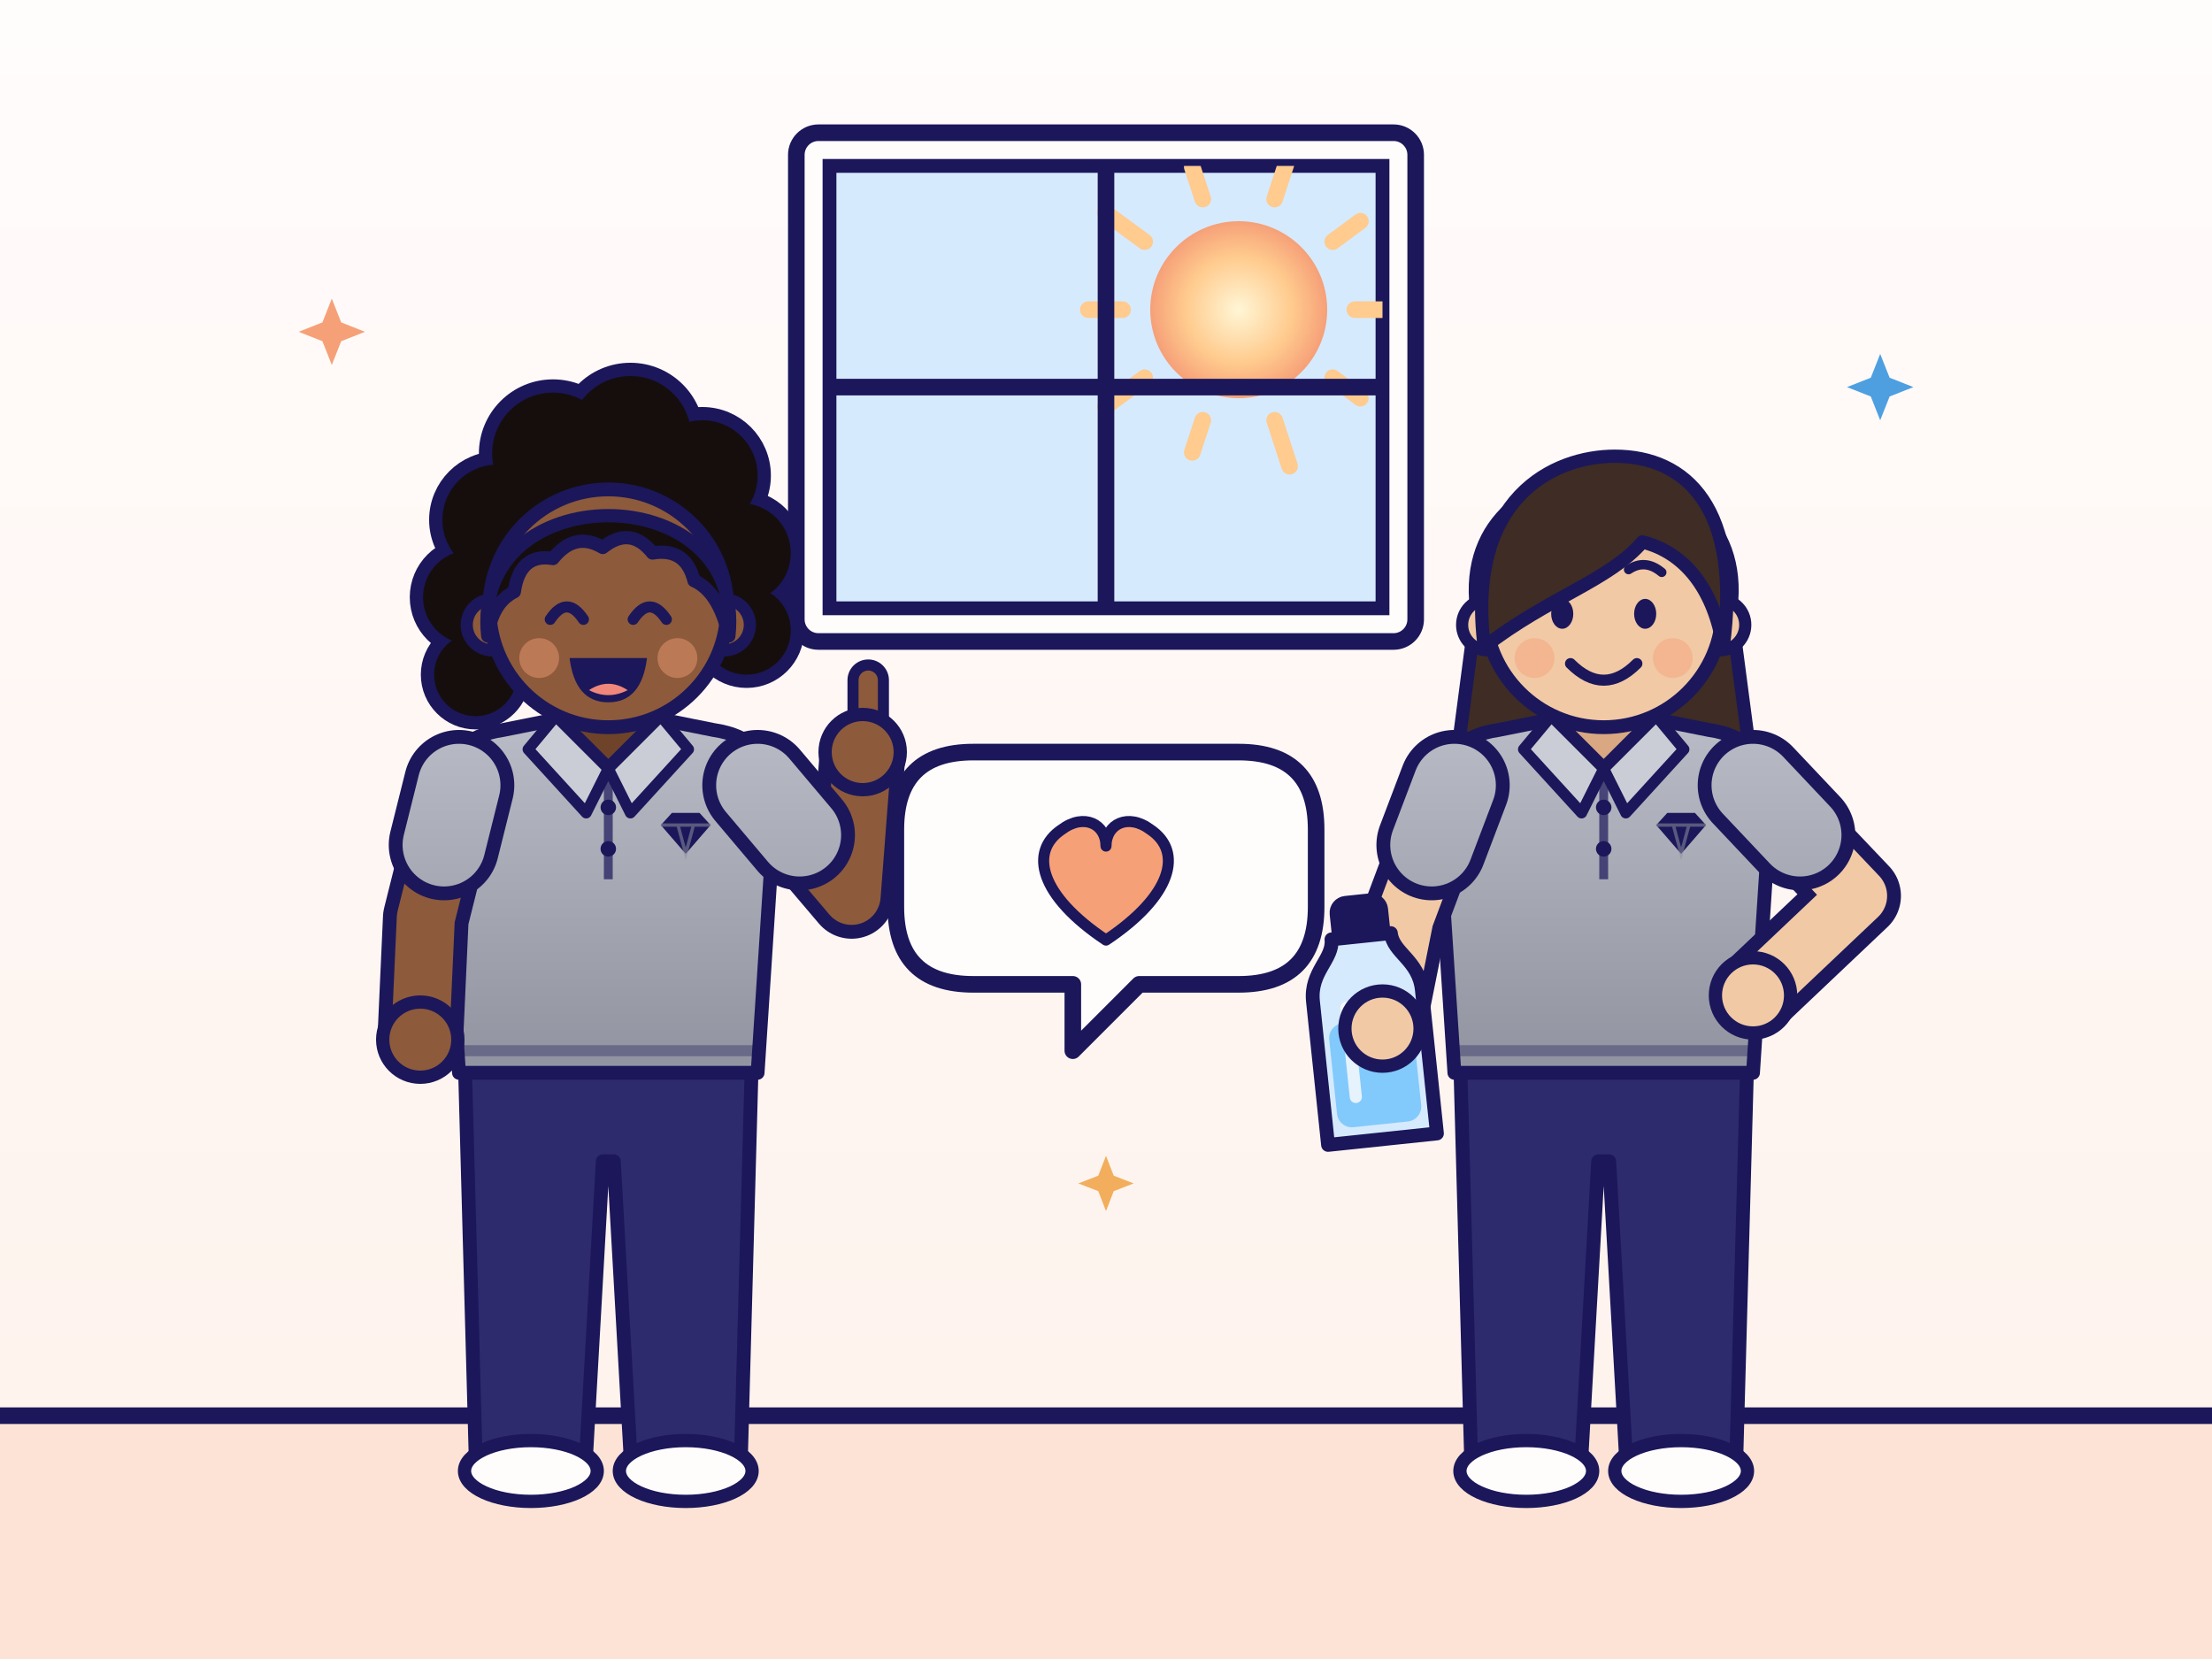
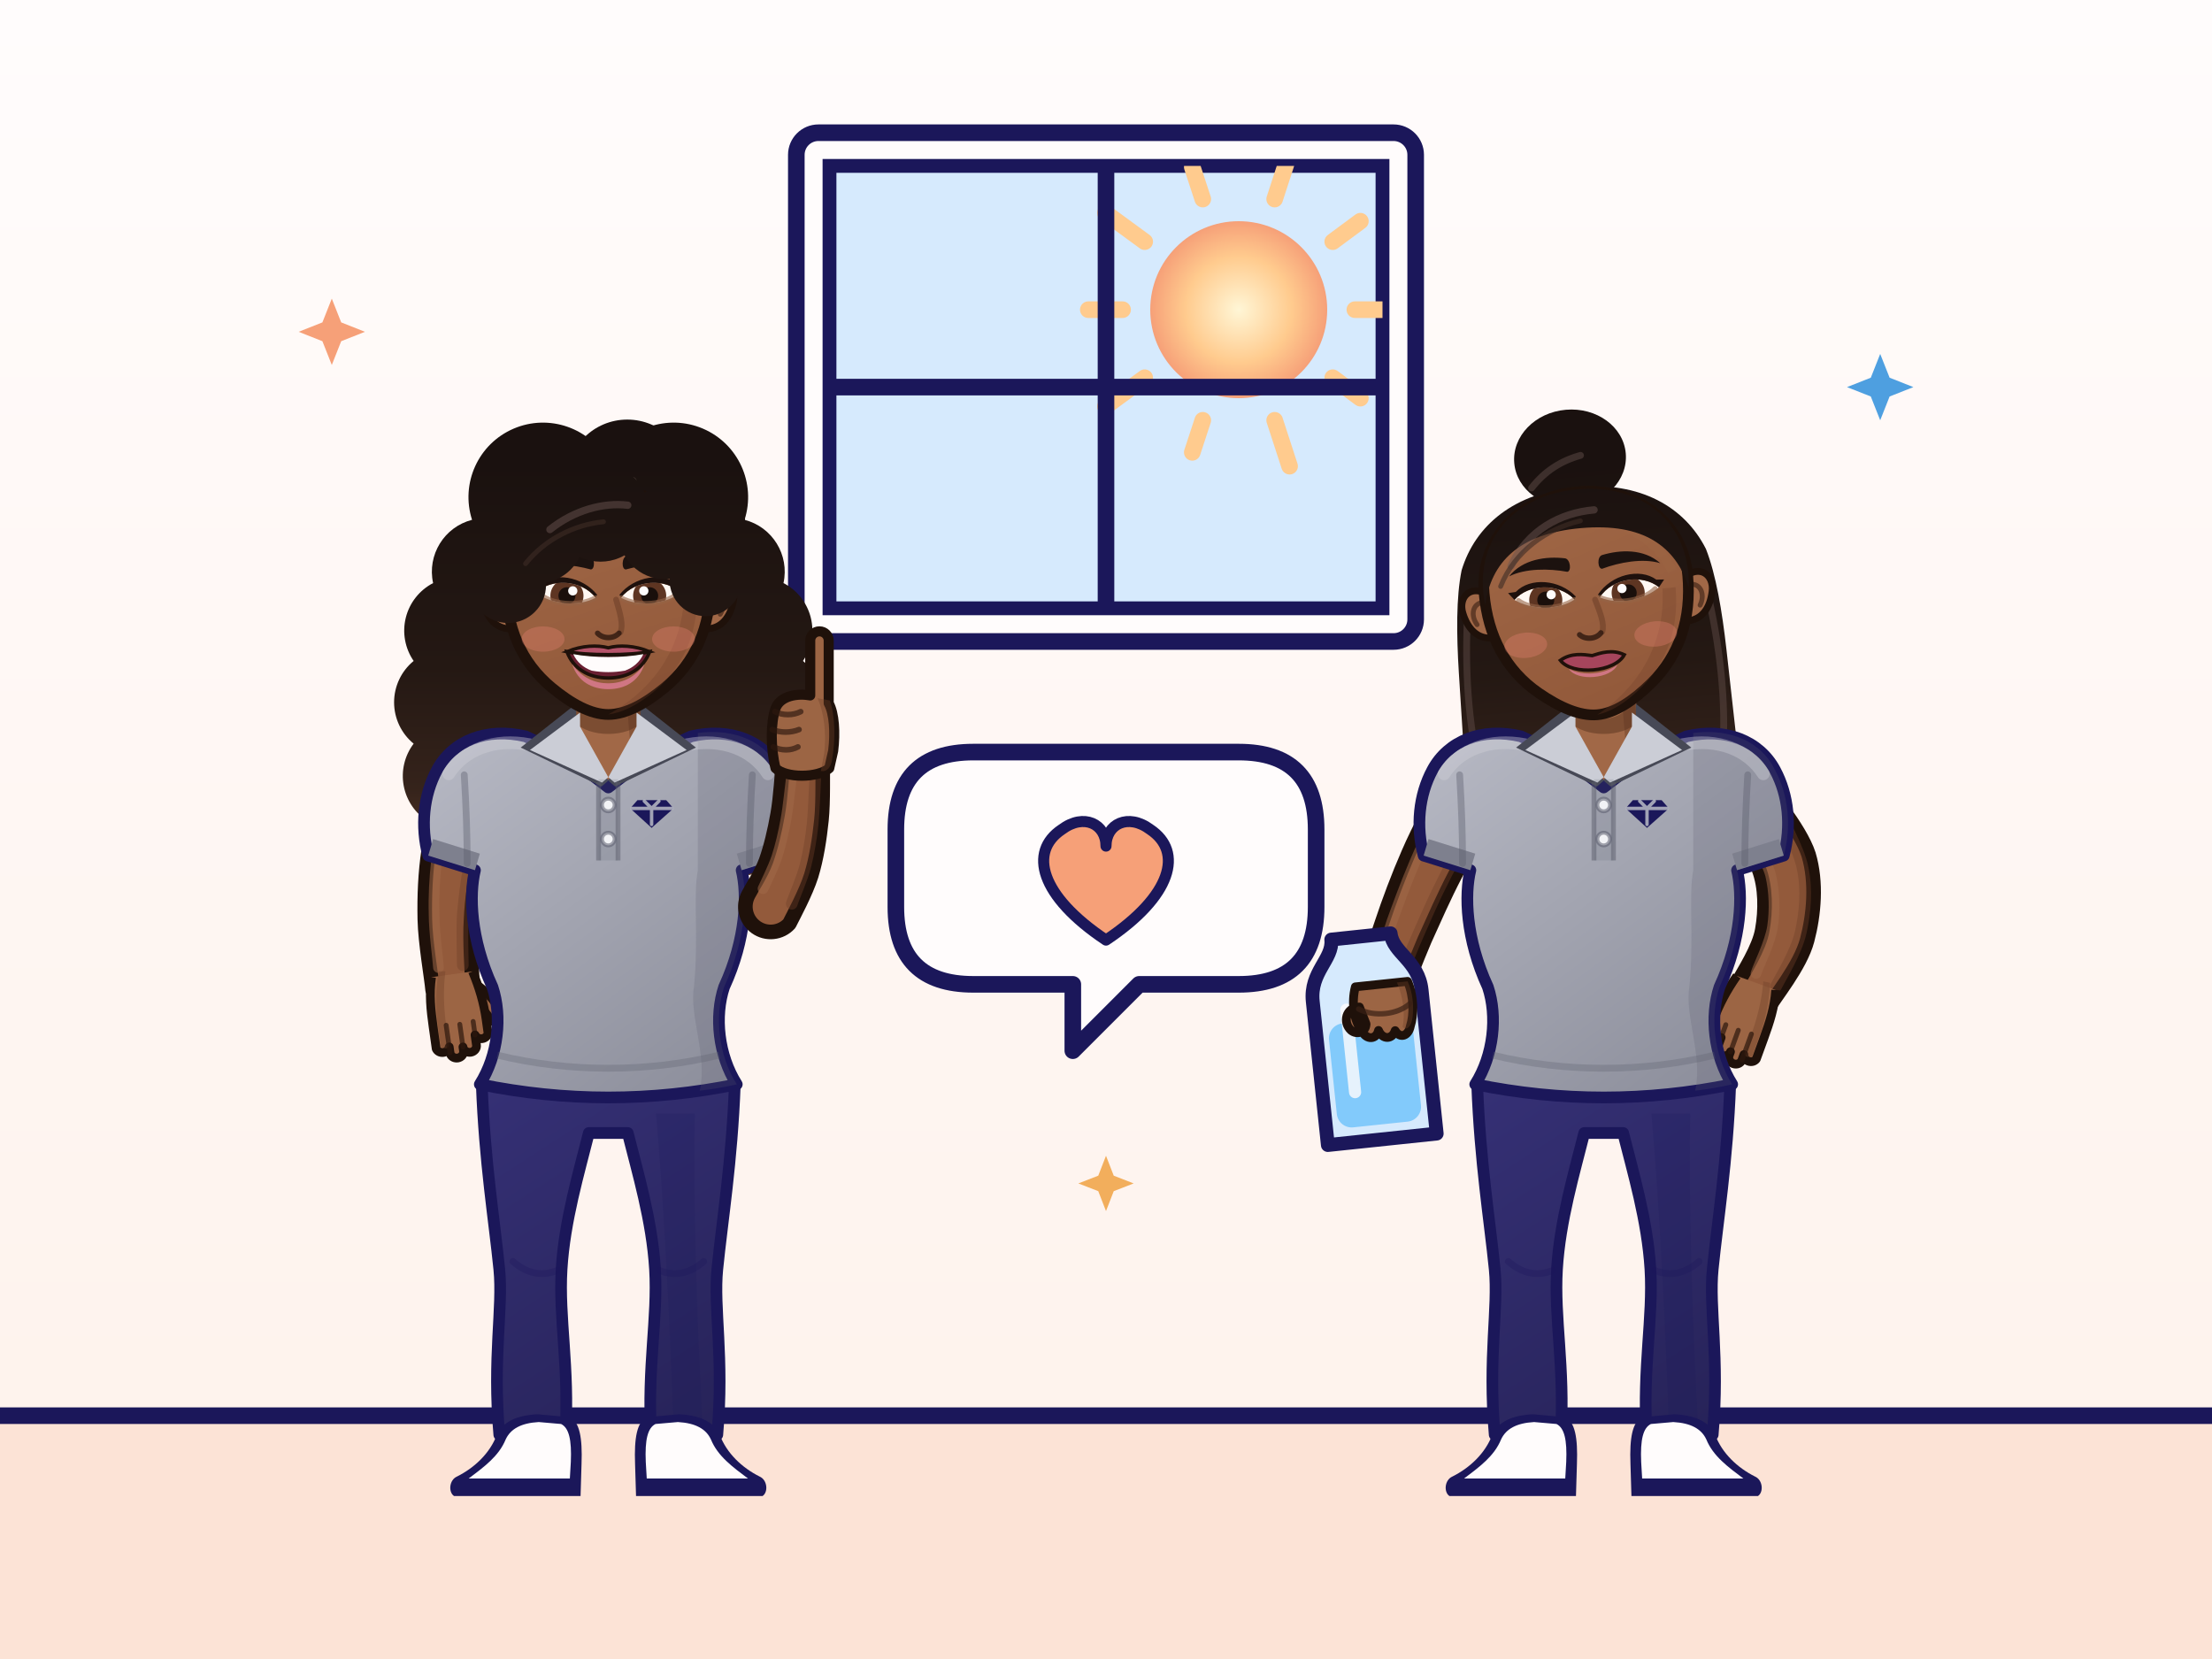
<svg xmlns="http://www.w3.org/2000/svg" width="400" height="300" viewBox="0 0 400 300">
  <defs>
    <linearGradient id="whN_l1" x1="0" y1="0" x2="0" y2="300" gradientUnits="userSpaceOnUse">
      <stop offset="0" stop-color="#FFFCFC" />
      <stop offset="1" stop-color="#FEF1EA" />
+     </linearGradient>
+     <linearGradient id="kq" gradientUnits="userSpaceOnUse" x1="-38" y1="-160" x2="20" y2="-82">
+       <stop offset="0" stop-color="#B9BBC6" />
+       <stop offset="1" stop-color="#8D8F9C" />
+     </linearGradient>
+     <linearGradient id="kr" gradientUnits="userSpaceOnUse" x1="-28" y1="-88" x2="24" y2="-8">
+       <stop offset="0" stop-color="#363177" />
+       <stop offset="1" stop-color="#262257" />
+     </linearGradient>
+     <linearGradient id="kj" x1="0" y1="0" x2=".3" y2="1">
+       <stop offset="0" stop-color="#A16847" />
+       <stop offset="1" stop-color="#935A3B" />
    </linearGradient>
    <clipPath id="whN_c2">
      <rect x="150" y="30" width="100" height="80" />
    </clipPath>
    <radialGradient id="whN_r3" cx="0.5" cy="0.5" r="0.5">
      <stop offset="0" stop-color="#FFF6D6" />
      <stop offset="0.6" stop-color="#FFCB8E" />
      <stop offset="1" stop-color="#F6A078" />
    </radialGradient>
-     <linearGradient id="whN_polo" x1="0" y1="-140" x2="0" y2="-70" gradientUnits="userSpaceOnUse">
-       <stop offset="0" stop-color="#B9BBC6" />
-       <stop offset="1" stop-color="#8D8F9C" />
-     </linearGradient>
+     <linearGradient id="kh" gradientUnits="userSpaceOnUse" x1="0" y1="-212" x2="0" y2="-128">
+       <stop offset="0" stop-color="#1A110F" />
+       <stop offset=".5" stop-color="#241813" />
+       <stop offset=".8" stop-color="#35231B" />
+       <stop offset="1" stop-color="#5A3A29" />
+     </linearGradient>
+     <clipPath id="ke">
+       <path d="M6.1 1C3.1-2.8-3.1-3-6.2 0C-3.1 2.3 2.5 3 6.1 1Z" />
+     </clipPath>
+     <g id="ky">
+       <path d="M6.1 1C3.1-2.8-3.1-3-6.2 0C-3.1 2.3 2.5 3 6.1 1Z" fill="#FFF8F3" />
+       <g clip-path="url(#ke)">
+         <circle cx=".2" cy=".6" r="3.4" fill="#5E3522" />
+         <circle cx=".2" cy=".6" r="1.75" fill="#1A0F0B" />
+       </g>
+       <circle cx="1.4" cy="-.4" r=".95" fill="#FFFCFC" />
+       <path d="M6.1 1C3.1-2.8-3.1-3-6.2 0L-7.4-1.5L-5.8-1.6C-2.6-4.4 3.4-3.4 6.4 .4Z" fill="#1E110D" />
+       <path d="M-5.4 .2C-3.1 2.3 2.5 3 6.1 1" fill="none" stroke="#946447" stroke-width="1" stroke-opacity=".6" stroke-linecap="round" />
+     </g>
+     <g id="w5">
+       <g stroke="#1F110A" stroke-width="1.8" stroke-linejoin="round">
+         <path d="M-4.1 -.5C-6.3 1.2-8.1 3.7-9 6.2C-9.7 8.1-7.7 9.2-6.8 7.7C-6.1 6.2-5.4 5.2-4.5 4.5Z" fill="#9C6544" />
+         <path d="M-4.5 -2.6C-5.4 .8-5.9 4.1-5.9 7.5L-5.9 10.4A1.4 1.3 0 0 0-3.2 10.4L-3.2 12.5A1.4 1.3 0 0 0-.4 12.5L-.4 13.3A1.4 1.3 0 0 0 2.4 13.3L2.4 12.1A1.4 1.3 0 0 0 5.1 12.1L5.1 7.5C5.1 4.1 5 .8 4 -2.6" fill="#9C6544" />
+         <path d="M2.4 -3.6C3.6 .2 4.1 4 4.1 7.5L4.1 11.8C3.4 12.6 2.4 12.4 2.4 11.6L2.4 7.5C2.4 4 2 .2 1 -3.4Z" fill="#6F4029" fill-opacity=".38" stroke="none" />
+         <path d="M-3.2 10.4V7.6M-.4 12.5V7.8M2.4 13.3V7.6" fill="none" stroke="#2D170E" stroke-width="1" stroke-opacity=".7" stroke-linecap="round" />
+       </g>
+     </g>
+     <g id="w4">
+       <g stroke="#1B175A" stroke-linejoin="round">
+         <path d="M-26 -84C-25.4 -68-23.4 -56-22.4 -46C-21.6 -38-23.8 -28-22.4 -12H-8.8C-8 -26-10.2 -36-9.6 -46C-9 -56-6 -66-4 -74H4C6 -66 9 -56 9.6 -46C10.2 -36 8 -26 8.8 -12H22.4C23.8 -28 21.6 -38 22.4 -46C23.4 -56 25.4 -68 26 -84Z" fill="url(#kr)" stroke-width="2.4" />
+         <path d="M9.8 -78C11.4 -60 12.6 -36 13.4 -13.5H19.4C18.2 -36 17.4 -60 17.8 -78Z" fill="#1B175A" fill-opacity=".18" stroke="none" />
+         <path d="M-19.6 -47.6C-16.4 -44.8-13.2 -44.6-10.4 -45.8M19.6 -47.6C16.4 -44.8 13.2 -44.6 10.4 -45.8" fill="none" stroke="#1B175A" stroke-width="1.4" stroke-opacity=".3" stroke-linecap="round" />
+         <use href="#ks" transform="translate(-15.5)scale(-1 1)" />
+         <use href="#ks" transform="translate(15.5)" />
+       </g>
+     </g>
+     <g id="w3">
+       <g>
+         <path d="M-3.6 -189.8C-7.2 -190.8-12.1 -191.3-15.6 -189.9C-12.5 -193.2-7.6 -193.4-3.8 -192.6C-2.7 -192.3-2.7 -189.8-3.6 -189.8Z" fill="#1C120F" />
+         <path d="M3.6 -189.8C7.2 -190.8 12.1 -191.3 15.6 -189.9C12.5 -193.2 7.6 -193.4 3.8 -192.6C2.7 -192.3 2.7 -189.8 3.6 -189.8Z" fill="#1C120F" />
+         <use href="#ky" transform="translate(-8.7 -185)" />
+         <use href="#ky" transform="translate(8.7 -185) scale(-1 1)" />
+         <path d="M1.6 -183.6C2.5 -180.6 3.1 -178.4 2.5 -176.9" fill="none" stroke="#6F4029" stroke-width="1.2" stroke-opacity=".6" stroke-linecap="round" />
+         <path d="M-2.2 -176.7C-1.1 -175.5 1.1 -175.5 2.2 -176.7" fill="none" stroke="#2D170E" stroke-width="1.1" stroke-opacity=".8" stroke-linecap="round" />
+       </g>
+     </g>
+     <g id="w2">
+       <g>
+         <g fill="#A16847" stroke="#1F110A" stroke-width="1.4" stroke-linejoin="round">
+           <path d="M-20.1 -186.5C-23.7 -189.1-26.4 -186.5-25.7 -183.2C-25 -179.9-23.2 -177.6-20.1 -177.6Z" />
+           <path d="M20.1 -186.5C23.7 -189.1 26.4 -186.5 25.7 -183.2C25 -179.9 23.2 -177.6 20.1 -177.6Z" />
+         </g>
+         <path d="M-21.9 -185C-23.7 -184.6-24.1 -182.4-23 -180.6M21.9 -185C23.7 -184.6 24.1 -182.4 23 -180.6" fill="none" stroke="#2D170E" stroke-width="1" stroke-opacity=".55" stroke-linecap="round" />
+         <path d="M0 -206C12.1 -206 21 -197.9 21 -186.9C21 -178 17.9 -170.7 11.6 -165.5C7.6 -162.2 3.6 -160 0 -160C-3.6 -160-7.6 -162.2-11.6 -165.5C-17.9 -170.7-21 -178-21 -186.9C-21 -197.9-12.1 -206 0 -206Z" fill="url(#kj)" stroke="#1F110A" stroke-width="2.2" stroke-linejoin="round" />
+         <path d="M18.3 -184.7C18.3 -175.1 14.3 -167.8 7.1 -163C4.9 -161.5 2.7 -160.4 0 -160C8 -164.4 15.2 -172.4 15.6 -184.7Z" fill="#6F4029" fill-opacity=".28" />
+         <path d="M-2.7 -203.8C7.2 -202.3 15.2 -197.2 18.8 -188.4L17 -187.6C15.2 -194.2 7.2 -199-2.7 -201.9Z" fill="#9E6E4A" fill-opacity=".14" />
+         <g fill="#F0877A" fill-opacity=".3">
+           <ellipse cx="-13.4" cy="-175.5" rx="4.4" ry="2.6" />
+           <ellipse cx="13.4" cy="-175.5" rx="4.4" ry="2.6" />
+         </g>
+       </g>
+     </g>
+     <g id="w1">
+       <g>
+         <path d="M0 -145L8.5 -151.5L17 -155.5C25 -157.4 32 -154.6 35.2 -148.6C38 -143.4 38.6 -137 37 -131L27.4 -128C28.6 -123 28.4 -114 23.8 -104C21.8 -98 22.6 -90 26.4 -84C8.8 -80.4-8.8 -80.4-26.4 -84C-22.6 -90-21.8 -98-23.8 -104C-28.4 -114-28.6 -123-27.4 -128L-37 -131C-38.6 -137-38 -143.4-35.2 -148.6C-32 -154.6-25 -157.4-17 -155.5L-8.5 -151.5Z" fill="url(#kq)" stroke="#1B175A" stroke-width="2.4" stroke-linejoin="round" />
+         <path d="M18.4 -156.2C26 -157.2 32.4 -154.4 35.2 -148.6C38 -143.4 38.6 -137 37 -131L27.4 -128C28.6 -123 28.4 -114 23.8 -104C21.8 -98 22.6 -90 26.4 -84C23.8 -83.4 21.4 -83 18.8 -82.7C20.4 -90 16.6 -98 17.6 -104C18.6 -114 17.4 -123 18.4 -128Z" fill="#5C5E6D" fill-opacity=".22" />
+         <path d="M37 -131L27.4 -128L26.4 -131.4L36 -134.4ZM-37 -131L-27.4 -128L-26.4 -131.4L-36 -134.4Z" fill="#7E808E" />
+         <path d="M-16.2 -153.8C-23.4 -155.2-29.6 -152.8-32.8 -147.8M16.2 -153.8C23.4 -155.2 29.6 -152.8 32.8 -147.8" fill="none" stroke="#D2D4DC" stroke-width="2.6" stroke-opacity=".38" stroke-linecap="round" />
+         <path d="M29.6 -147.6C29.2 -141 29 -135.2 29 -129.4M-29.6 -147.6C-29.2 -141-29 -135.2-29 -129.4" fill="none" stroke="#5C5E6D" stroke-width="1.4" stroke-opacity=".4" stroke-linecap="round" />
+         <path d="M-22.8 -90C-8 -86.4 8 -86.4 22.8 -90" fill="none" stroke="#5C5E6D" stroke-width="1.4" stroke-opacity=".3" />
+         <g fill="#474956">
+           <path d="M-6.6 -162.2L-18 -153.2L-1.4 -145.2L0 -146.4L-6.6 -158.6Z" />
+           <path d="M6.6 -162.2L18 -153.2L1.4 -145.2L0 -146.4L6.6 -158.6Z" />
+         </g>
+         <g fill="#CBCDD6">
+           <path d="M-5.8 -160.4L-16.1 -152.7L-1.3 -146L0 -147.1L-5.8 -157.5Z" />
+           <path d="M5.8 -160.4L16.1 -152.7L1.3 -146L0 -147.1L5.8 -157.5Z" />
+         </g>
+         <path d="M-2 -146.7H2V-130H-2Z" fill="#5C5E6D" fill-opacity=".16" />
+         <path d="M-2 -146.1V-130M2 -146.1V-130" fill="none" stroke="#5C5E6D" stroke-width="1" stroke-opacity=".5" />
+         <g fill="#F2F3F6" stroke="#5C5E6D" stroke-width=".8" stroke-opacity=".55">
+           <circle cx="0" cy="-141.4" r="1.3" />
+           <circle cx="0" cy="-134.4" r="1.3" />
+         </g>
+         <path d="M6 -142.4H11.9L13.4 -140.7L8.9 -136.7L4.5 -140.7Z" fill="#1B175A" />
+         <path d="M4.8 -140.7H13.1M7.4 -142.2L8.9 -140.7L10.4 -142.2M8.9 -140.4V-137.4" fill="none" stroke="#B9BBC6" stroke-width=".7" stroke-opacity=".85" stroke-linecap="round" />
+       </g>
+     </g>
+     <g id="kn1">
+       <path d="M-6.2 -171C-6.8 -158-7.6 -150-8.4 -145H8.4C7.6 -150 6.8 -158 6.2 -171Z" fill="#A16847" />
+       <path d="M3.4 -170C4 -158 4.8 -150 5.6 -145H8.4C7.6 -150 6.8 -158 6.2 -171Z" fill="#59321F" fill-opacity=".35" />
+       <path d="M-6.4 -163.8C-4.2 -157.6 4.2 -157.6 6.4 -163.8L6.8 -158.4C4 -155.2-4 -155.2-6.8 -158.4Z" fill="#59321F" fill-opacity=".5" />
+     </g>
+     <g id="ks" stroke="none">
+       <path d="M-9.8 .6L-10-6C-10.2-11.4-9.6-14.6-7.6-15.6L-1-16.2C3.4-16 6.2-14.6 7.4-12C8.8-8.2 12-5.2 15.6-3.4C17.2-2.7 17.4-.2 16.2 .6Z" fill="#1B175A" />
+       <path d="M-7.6-3L-7.8-6.4C-8-11-7.4-13.4-5.8-14.2L-1.2-14.6C2.4-14.4 4.6-13.2 5.6-11C7-7.6 10-5.4 13.2-3Z" fill="#FFFCFC" />
+     </g>
  </defs>
  <rect width="400" height="300" fill="url(#whN_l1)" />
  <rect x="144" y="24" width="112" height="92" rx="4" fill="#FFFCFC" stroke="#1B175A" stroke-width="3" />
  <rect x="150" y="30" width="100" height="80" fill="#D6EAFD" stroke="#1B175A" stroke-width="2.5" />
  <g clip-path="url(#whN_c2)">
    <path d="M245 56L253.8 56M241 68.3L246 72M230.5 76L233.2 84.3M217.5 76L215.6 81.8M207 68.3L199.9 73.5M203 56L196.8 56M207 43.7L199.9 38.5M217.5 36L215.6 30.2M230.5 36L233.2 27.7M241 43.7L246 40" stroke="#FFCB8E" stroke-width="3" stroke-linecap="round" />
    <circle cx="224" cy="56" r="16" fill="url(#whN_r3)" />
  </g>
  <path d="M200 30V110M150 70H250" stroke="#1B175A" stroke-width="3" />
  <rect y="256" width="400" height="44" fill="#FCE3D6" />
  <path d="M0 256H400" stroke="#1B175A" stroke-width="3" />
-   <g transform="translate(110 270) scale(1)">
+   <g transform="translate(110 270) scale(0.88)">
+     <g fill="url(#kh)">
+       <path d="M0-212A15.3 15.3 0 0 1 28-200A11 11 0 0 1 36-187A11 11 0 0 1 40-171A11 11 0 0 1 40-154A11 11 0 0 1 37-138A11 11 0 0 1 29-127L0-133L-29-127A11 11 0 0 1 -37-138A11 11 0 0 1 -40-154A11 11 0 0 1 -40-171A11 11 0 0 1 -36-187A11 11 0 0 1 -28-200A15.3 15.3 0 0 1 0-212Z" />
+       <circle cx="-9.8" cy="-204.7" r="12.5" />
+       <circle cx="3.9" cy="-208.1" r="12.5" />
+       <circle cx="16.7" cy="-200.1" r="11.4" />
+     </g>
+     <path d="M-14 -200C-9 -206-2 -209 5 -208" fill="none" stroke="#6A5550" stroke-width="1.6" stroke-opacity=".45" stroke-linecap="round" />
+     <use href="#w4" />
+     <g transform="scale(-1 1)">
+       <path d="M33.2-145.4C33.8-143.2 36.1-136.7 36.9-132.1C37.6-127.5 37.8-122.7 37.7-117.9C37.6-113.1 36.3-105.8 36.1-103.4L27.9-104.6C28-106.8 28.5-113.6 28.2-117.9C28-122.1 27.4-126.3 26.5-130.1C25.6-133.9 23.4-138.9 22.8-140.6Z" fill="#935A3B" stroke="#1F110A" stroke-width="3" stroke-linejoin="round" />
+       <path d="M33.1-140.1C33.5-138.4 34.8-133.4 35.3-129.9C35.7-126.3 35.9-122.7 35.8-119C35.8-115.4 35-109.8 34.9-108" fill="none" stroke="#A16847" stroke-width="2.2" stroke-opacity=".55" stroke-linecap="round" />
+       <path d="M26-137.6C26.4-136.2 27.9-131.9 28.6-128.8C29.2-125.6 29.6-122.3 29.9-118.9C30.1-115.5 29.9-110.2 29.9-108.5" fill="none" stroke="#6F4029" stroke-width="2.4" stroke-opacity=".4" stroke-linecap="round" />
+       <g transform="translate(32 -104) rotate(8)">
+         <use href="#w5" />
+       </g>
+     </g>
+     <use href="#kn1" />
+     <use href="#w1" />
+     <use href="#w2" />
+     <use href="#w3" />
    <g>
-       <g transform="rotate(0 0 -145)">
-         <g fill="#150E0D" stroke="#1B175A" stroke-width="4.8">
-           <circle cx="-20" cy="-176" r="10" />
-           <circle cx="-10" cy="-188" r="11" />
-           <circle cx="4" cy="-191" r="11" />
-           <circle cx="17" cy="-184" r="10" />
-           <circle cx="24" cy="-170" r="9" />
-           <circle cx="-25" cy="-162" r="8.5" />
-           <circle cx="25" cy="-156" r="8" />
-           <circle cx="-24" cy="-148" r="7.5" />
-         </g>
-         <g fill="#150E0D">
-           <circle cx="-20" cy="-176" r="10" />
-           <circle cx="-10" cy="-188" r="11" />
-           <circle cx="4" cy="-191" r="11" />
-           <circle cx="17" cy="-184" r="10" />
-           <circle cx="24" cy="-170" r="9" />
-           <circle cx="-25" cy="-162" r="8.5" />
-           <circle cx="25" cy="-156" r="8" />
-           <circle cx="-24" cy="-148" r="7.5" />
-         </g>
-       </g>
-     </g>
-     <path d="M-26 -80H26L24 -7H4L1 -60H-1L-4 -7H-24Z" fill="#2E2A6E" stroke="#1B175A" stroke-width="2.5" stroke-linejoin="round" />
-     <ellipse cx="-14" cy="-4" rx="12" ry="5.5" fill="#FFFCFC" stroke="#1B175A" stroke-width="2.4" />
-     <ellipse cx="14" cy="-4" rx="12" ry="5.5" fill="#FFFCFC" stroke="#1B175A" stroke-width="2.4" />
-     <g>
-       <rect x="-7.5" y="-145" width="15" height="16" rx="4" fill="#6E4329" stroke="#1B175A" stroke-width="2.2" />
-       <path d="M-30 -122C-31 -133 -26 -137 -19 -138L-9 -140L0 -131L9 -140L19 -138C26 -137 31 -133 30 -122L27 -76H-27Z" fill="url(#whN_polo)" stroke="#1B175A" stroke-width="2.5" stroke-linejoin="round" />
-       <path d="M-9.5 -140.5L0 -131L-4 -123L-14.5 -134.5ZM9.5 -140.5L0 -131L4 -123L14.5 -134.5Z" fill="#CBCDD6" stroke="#1B175A" stroke-width="2" stroke-linejoin="round" />
-       <path d="M0 -131V-111" stroke="#1B175A" stroke-width="1.6" opacity=".7" />
-       <circle cx="0" cy="-124" r="1.4" fill="#1B175A" />
-       <circle cx="0" cy="-116.5" r="1.4" fill="#1B175A" />
-       <path d="M-27 -80H27" stroke="#1B175A" stroke-width="2" opacity=".35" />
-       <path d="M9.5 -120.8L11.5 -123L16.5 -123L18.5 -120.8L14 -115.6Z" fill="#1B175A" stroke-linejoin="round" />
-       <path d="M9.5 -120.8H18.5M12.6 -120.8L14 -115.6L15.4 -120.8" fill="none" stroke="#8D8F9C" stroke-width="0.6" opacity=".55" />
-       <path d="M-27 -128L-33 -104L-34 -82" fill="none" stroke="#1B175A" stroke-width="15.5" stroke-linecap="round" stroke-linejoin="round" />
-       <path d="M-27 -128L-33 -104L-34 -82" fill="none" stroke="#8D5A3B" stroke-width="10.5" stroke-linecap="round" stroke-linejoin="round" />
-       <path d="M-27 -128L-29.7 -117.2" fill="none" stroke="#1B175A" stroke-width="20" stroke-linecap="round" />
-       <path d="M-27 -128L-29.7 -117.2" fill="none" stroke="url(#whN_polo)" stroke-width="15" stroke-linecap="round" />
-       <circle cx="-34" cy="-82" r="6.8" fill="#8D5A3B" stroke="#1B175A" stroke-width="2.4" />
-       <path d="M27 -128L44 -108L46 -134" fill="none" stroke="#1B175A" stroke-width="15.5" stroke-linecap="round" stroke-linejoin="round" />
-       <path d="M27 -128L44 -108L46 -134" fill="none" stroke="#8D5A3B" stroke-width="10.5" stroke-linecap="round" stroke-linejoin="round" />
-       <path d="M27 -128L34.6 -119" fill="none" stroke="#1B175A" stroke-width="20" stroke-linecap="round" />
-       <path d="M27 -128L34.6 -119" fill="none" stroke="url(#whN_polo)" stroke-width="15" stroke-linecap="round" />
-       <path d="M47 -138v-9" stroke="#1B175A" stroke-width="7.5" stroke-linecap="round" />
-       <path d="M47 -138v-9" stroke="#8D5A3B" stroke-width="3.5" stroke-linecap="round" />
-       <circle cx="46" cy="-134" r="6.8" fill="#8D5A3B" stroke="#1B175A" stroke-width="2.4" />
-       <g transform="rotate(0 0 -145)">
-         <circle cx="-21" cy="-157" r="4.6" fill="#8D5A3B" stroke="#1B175A" stroke-width="2.2" />
-         <circle cx="21" cy="-157" r="4.6" fill="#8D5A3B" stroke="#1B175A" stroke-width="2.2" />
-         <circle cx="0" cy="-160" r="21.5" fill="#8D5A3B" stroke="#1B175A" stroke-width="2.5" />
-         <path d="M-10.5 -158Q-7.5 -162.5 -4.5 -158M4.5 -158Q7.5 -162.5 10.5 -158" fill="none" stroke="#1B175A" stroke-width="2" stroke-linecap="round" stroke-linejoin="round" />
-         <path d="M-7 -151Q0 -151 7 -151Q6 -143 0 -143Q-6 -143 -7 -151Z" fill="#1B175A" />
-         <path d="M-3.5 -145.2Q0 -147.5 3.5 -145.2Q0 -143.4 -3.5 -145.2Z" fill="#F0877A" />
-         <circle cx="-12.5" cy="-151" r="3.6" fill="#F6A078" opacity=".45" />
-         <circle cx="12.5" cy="-151" r="3.6" fill="#F6A078" opacity=".45" />
-         <path d="M-21.8 -155C-25 -184 25 -184 21.8 -155Q20 -163 15.5 -165Q14 -171 8 -170Q4 -175 -1 -171Q-6 -174 -10 -169Q-16 -170 -17 -163Q-21 -161 -21.8 -155Z" fill="#150E0D" stroke="#1B175A" stroke-width="2.4" stroke-linejoin="round" />
+       <path d="M-8.5 -172.9C-5.4 -174.2-2.2 -174.3 0 -173.7C2.2 -174.3 5.4 -174.2 8.5 -172.9C4.5 -172.1-4.5 -172.1-8.5 -172.9Z" fill="#B5536A" stroke="#1F110A" stroke-width=".7" />
+       <path d="M-8.5 -172.9C-4.5 -171.9 4.5 -171.9 8.5 -172.9C7.2 -169.4 4 -167.5 0 -167.5C-4 -167.5-7.2 -169.4-8.5 -172.9Z" fill="#6A2032" stroke="#1F110A" stroke-width=".7" />
+       <path d="M-7.2 -172.4C-3.1 -171.6 3.1 -171.6 7.2 -172.4C6.5 -170.8 5.1 -169.6 3.4 -169C1.1 -168.6-1.1 -168.6-3.4 -169C-5.1 -169.6-6.5 -170.8-7.2 -172.4Z" fill="#FFFCFC" />
+       <path d="M-7.4 -170.3C-5.4 -167.5-2.7 -166.4 0 -166.4C2.7 -166.4 5.4 -167.5 7.4 -170.3C6.3 -166.8 3.4 -165.2 0 -165.2C-3.4 -165.2-6.3 -166.8-7.4 -170.3Z" fill="#D07683" />
+     </g>
+     <g fill="url(#kh)">
+       <circle cx="-14.4" cy="-196.4" r="9.4" />
+       <circle cx="-1.6" cy="-201.4" r="10" />
+       <circle cx="11.6" cy="-197.2" r="9.4" />
+       <circle cx="-20.6" cy="-186.6" r="7.8" />
+       <circle cx="20" cy="-187.6" r="7.4" />
+     </g>
+     <path d="M-12 -198C-7 -202-1 -203.6 4 -203" fill="none" stroke="#6A5550" stroke-width="1.5" stroke-opacity=".5" stroke-linecap="round" />
+     <path d="M-17 -191C-13 -196-7 -199-1 -199.6" fill="none" stroke="#3E2C25" stroke-width="1" stroke-opacity=".6" stroke-linecap="round" />
+     <path d="M28.8-123C29.4-124.2 31.4-127.2 32.4-129.9C33.4-132.7 34.2-136.1 34.8-139.5C35.4-142.8 35.7-148.2 35.9-150L44.1-150C44-148 44.2-142.1 43.8-138.3C43.4-134.5 42.8-130.5 41.7-126.9C40.6-123.4 38-118.6 37.2-117A5.2 5.2 0 0 1 28.8-123Z" fill="#935A3B" stroke="#1F110A" stroke-width="3" stroke-linejoin="round" />
+     <path d="M31.8-124.2C32.3-125.3 33.8-128.3 34.6-130.6C35.4-133 36-135.7 36.5-138.4C37-141.1 37.4-145.4 37.6-146.8" fill="none" stroke="#A16847" stroke-width="2.2" stroke-opacity=".55" stroke-linecap="round" />
+     <path d="M37.7-121.1C38.1-122.4 39.8-126.2 40.5-128.9C41.2-131.7 41.7-134.7 42-137.6C42.3-140.5 42.4-145.1 42.5-146.6" fill="none" stroke="#6F4029" stroke-width="2.4" stroke-opacity=".4" stroke-linecap="round" />
+     <g transform="translate(40 -150) scale(1.15)">
+       <g stroke="#1F110A" stroke-width="1.8" stroke-linejoin="round">
+         <path d="M-4.9 .9C-5.8 -2.7-5.8 -7.2-4.9 -9.8C-4 -12.1-.9 -12.5 1.3 -12.1L1.3 -21.9A1.6 1.6 0 0 1 4.6 -21.9L4.6 -10.7C5.6 -8.9 5.8 -5.4 5.4 -2.2L4.7 .9C2.7 2.7-3.1 2.7-4.9 .9Z" fill="#9C6544" />
+         <path d="M2.6 -11.6C3.8 -9 4.2 -5.2 3.8 -1.8L3.2 1.4C4.4 1.6 5 .6 5.2 -.6C5.8 -4 5.8 -8.4 4.8 -11.2Z" fill="#6F4029" fill-opacity=".38" stroke="none" />
+         <path d="M-5 -9.2C-3.6 -8.5-1.8 -8.5-.4 -9.2M-5.5 -6C-4 -5.4-2.2 -5.4-.7 -6M-5.3 -2.9C-3.8 -2.2-2.2 -2.2-.9 -2.9" fill="none" stroke="#2D170E" stroke-width="1" stroke-opacity=".65" stroke-linecap="round" />
      </g>
    </g>
  </g>
-   <g transform="translate(290 270) scale(1)">
-     <g>
-       <g transform="rotate(0 0 -145)">
-         <path d="M-23 -160C-27 -192 27 -192 23 -160L28 -122C12 -116 -12 -116 -28 -122Z" fill="#3E2C25" stroke="#1B175A" stroke-width="2.4" stroke-linejoin="round" />
-       </g>
-     </g>
-     <path d="M-26 -80H26L24 -7H4L1 -60H-1L-4 -7H-24Z" fill="#2E2A6E" stroke="#1B175A" stroke-width="2.5" stroke-linejoin="round" />
-     <ellipse cx="-14" cy="-4" rx="12" ry="5.5" fill="#FFFCFC" stroke="#1B175A" stroke-width="2.4" />
-     <ellipse cx="14" cy="-4" rx="12" ry="5.5" fill="#FFFCFC" stroke="#1B175A" stroke-width="2.4" />
-     <g>
-       <rect x="-7.5" y="-145" width="15" height="16" rx="4" fill="#D9A882" stroke="#1B175A" stroke-width="2.2" />
-       <path d="M-30 -122C-31 -133 -26 -137 -19 -138L-9 -140L0 -131L9 -140L19 -138C26 -137 31 -133 30 -122L27 -76H-27Z" fill="url(#whN_polo)" stroke="#1B175A" stroke-width="2.5" stroke-linejoin="round" />
-       <path d="M-9.5 -140.5L0 -131L-4 -123L-14.5 -134.5ZM9.5 -140.5L0 -131L4 -123L14.5 -134.5Z" fill="#CBCDD6" stroke="#1B175A" stroke-width="2" stroke-linejoin="round" />
-       <path d="M0 -131V-111" stroke="#1B175A" stroke-width="1.6" opacity=".7" />
-       <circle cx="0" cy="-124" r="1.4" fill="#1B175A" />
-       <circle cx="0" cy="-116.5" r="1.4" fill="#1B175A" />
-       <path d="M-27 -80H27" stroke="#1B175A" stroke-width="2" opacity=".35" />
-       <path d="M9.5 -120.8L11.5 -123L16.5 -123L18.5 -120.8L14 -115.6Z" fill="#1B175A" stroke-linejoin="round" />
-       <path d="M9.5 -120.8H18.5M12.6 -120.8L14 -115.6L15.4 -120.8" fill="none" stroke="#8D8F9C" stroke-width="0.6" opacity=".55" />
-       <path d="M-27 -128L-36 -104L-40 -84" fill="none" stroke="#1B175A" stroke-width="15.5" stroke-linecap="round" stroke-linejoin="round" />
-       <path d="M-27 -128L-36 -104L-40 -84" fill="none" stroke="#F1C9A5" stroke-width="10.5" stroke-linecap="round" stroke-linejoin="round" />
-       <path d="M-27 -128L-31.1 -117.2" fill="none" stroke="#1B175A" stroke-width="20" stroke-linecap="round" />
-       <path d="M-27 -128L-31.1 -117.2" fill="none" stroke="url(#whN_polo)" stroke-width="15" stroke-linecap="round" />
-       <g transform="translate(-40 -64) rotate(-6)">
-         <rect x="-4" y="-43.2" width="8.1" height="7.2" rx="1.8" fill="#1B175A" stroke="#1B175A" stroke-width="2.5" />
-         <path d="M-5.4 -36.9C-5.4 -33.3 -9.9 -31.5 -9.9 -26.1V0H9.9V-26.1C9.9 -31.5 5.4 -33.3 5.4 -36.9Z" fill="#D6EAFD" stroke="#1B175A" stroke-width="2.5" stroke-linejoin="round" />
-         <rect x="-7.7" y="-21.6" width="15.3" height="18.9" rx="2.7" fill="#82CAFB" />
-         <path d="M-4 -24.3v16.2" stroke="#FFFCFC" stroke-width="2.2" stroke-linecap="round" opacity=".8" />
-       </g>
-       <circle cx="-40" cy="-84" r="6.8" fill="#F1C9A5" stroke="#1B175A" stroke-width="2.4" />
-       <path d="M27 -128L46 -108L27 -90" fill="none" stroke="#1B175A" stroke-width="15.5" stroke-linecap="round" stroke-linejoin="round" />
-       <path d="M27 -128L46 -108L27 -90" fill="none" stroke="#F1C9A5" stroke-width="10.5" stroke-linecap="round" stroke-linejoin="round" />
-       <path d="M27 -128L35.5 -119" fill="none" stroke="#1B175A" stroke-width="20" stroke-linecap="round" />
-       <path d="M27 -128L35.5 -119" fill="none" stroke="url(#whN_polo)" stroke-width="15" stroke-linecap="round" />
-       <circle cx="27" cy="-90" r="6.8" fill="#F1C9A5" stroke="#1B175A" stroke-width="2.4" />
-       <g transform="rotate(0 0 -145)">
-         <circle cx="-21" cy="-157" r="4.6" fill="#F1C9A5" stroke="#1B175A" stroke-width="2.2" />
-         <circle cx="21" cy="-157" r="4.6" fill="#F1C9A5" stroke="#1B175A" stroke-width="2.2" />
-         <circle cx="0" cy="-160" r="21.5" fill="#F1C9A5" stroke="#1B175A" stroke-width="2.5" />
-         <ellipse cx="-7.5" cy="-159" rx="2" ry="2.7" fill="#1B175A" />
-         <ellipse cx="7.5" cy="-159" rx="2" ry="2.7" fill="#1B175A" />
-         <path d="M-10.5 -166.5Q-7.5 -169 -4.5 -167M4.5 -167Q7.5 -169 10.5 -166.5" fill="none" stroke="#1B175A" stroke-width="1.7" stroke-linecap="round" />
-         <path d="M-6 -150Q0 -144 6 -150" fill="none" stroke="#1B175A" stroke-width="2" stroke-linecap="round" stroke-linejoin="round" />
-         <circle cx="-12.5" cy="-151" r="3.6" fill="#F6A078" opacity=".45" />
-         <circle cx="12.5" cy="-151" r="3.6" fill="#F6A078" opacity=".45" />
-         <path d="M-21.6 -153C-25 -180 -9 -187.5 2 -187.5C15 -187.5 25 -178 21.6 -153C20 -163 15 -170 7 -172C1 -165 -10 -162 -21.6 -153Z" fill="#3E2C25" stroke="#1B175A" stroke-width="2.4" stroke-linejoin="round" />
+   <g transform="translate(290 270) scale(0.88)">
+     <g transform="rotate(-5 0 -145)">
+       <g>
+         <ellipse cx="-1" cy="-213" rx="11.5" ry="10" fill="url(#kh)" />
+         <path d="M-9.4 -207.6C-6.4 -210.8-3 -212.6 1.2 -213.4" fill="none" stroke="#6A5550" stroke-width="1.4" stroke-opacity=".45" stroke-linecap="round" />
+         <path d="M0 -207C-13 -207-21.6 -201-25.2 -192C-26.8 -186.6-27.4 -179-27.6 -171C-27.8 -163-28 -155-28.2 -146C-18.6 -150.2-9.4 -151.8 0 -151.8C9.4 -151.8 18.6 -150.2 28.2 -146C28 -155 27.8 -163 27.6 -171C27.4 -179 26.8 -186.6 25.2 -192C21.6 -201 13 -207 0 -207Z" fill="url(#kh)" />
+         <path d="M-24.6 -184C-26.4 -172-26.6 -160-25 -150M24.6 -184C26.4 -172 26.6 -160 25 -150" fill="none" stroke="#6A5550" stroke-width="1.4" stroke-opacity=".42" stroke-linecap="round" />
+       </g>
+     </g>
+     <use href="#w4" />
+     <path d="M-23.1-140C-24.3-137.8 -28.3-131.4 -30.5-127.1C-32.8-122.7 -34.9-117.9 -36.8-113.7C-38.6-109.5 -40.8-103.7 -41.6-101.8L-49.4-104.2C-48.8-106.4 -47.2-112.5 -45.6-117.1C-44.1-121.6 -42.2-126.7 -40.1-131.5C-38-136.4 -34.1-143.6 -32.9-146Z" fill="#935A3B" stroke="#1F110A" stroke-width="3" stroke-linejoin="round" />
+     <path d="M-34-140C-34.9-138.1 -37.7-132.4 -39.2-128.7C-40.8-124.9 -42.2-121.1 -43.5-117.5C-44.7-113.9 -46.1-108.9 -46.6-107.2" fill="none" stroke="#A16847" stroke-width="2.2" stroke-opacity=".55" stroke-linecap="round" />
+     <path d="M-27.4-136.3C-28.3-134.6 -31.3-129.4 -33-125.9C-34.8-122.4 -36.4-118.7 -37.9-115.3C-39.4-112 -41.2-107.2 -41.9-105.6" fill="none" stroke="#6F4029" stroke-width="2.4" stroke-opacity=".4" stroke-linecap="round" />
+     <path d="M31.6-147.5C33.3-144.8 40.3-136.8 42.1-131.2C43.8-125.5 43.2-118.9 41.8-113.6C40.4-108.3 35-101.8 33.7-99.5L27.7-105.1C28.6-106.9 32-112 32.6-115.8C33.3-119.7 33.3-124.5 31.9-128.2C30.6-132 25.7-136.8 24.4-138.5Z" fill="#935A3B" stroke="#1F110A" stroke-width="3" stroke-linejoin="round" />
+     <path d="M29.5-136.4C30.3-134.8 33.4-130.3 34.3-127C35.1-123.6 35.2-119.8 34.7-116.4C34.2-113.1 31.8-108.4 31.3-106.8" fill="none" stroke="#A16847" stroke-width="2.2" stroke-opacity=".55" stroke-linecap="round" />
+     <path d="M35.4-141.1C36.3-139 40.1-132.6 40.9-128.3C41.8-124 41.4-119.3 40.5-115.3C39.6-111.2 36.3-105.9 35.4-104.1" fill="none" stroke="#6F4029" stroke-width="2.4" stroke-opacity=".4" stroke-linecap="round" />
+     <g transform="translate(30.7 -102.3) rotate(20)">
+       <use href="#w5" />
+     </g>
+     <use href="#kn1" />
+     <use href="#w1" />
+     <g transform="rotate(-5 0 -145)">
+       <use href="#w2" />
+       <use href="#w3" />
+       <g>
+         <path d="M-6.6 -171.8C-4.2 -173.2-1.8 -172.6 0 -172.2C1.8 -172.6 4.2 -173.2 6.6 -171.8C4.4 -168.4-4.4 -168.4-6.6 -171.8Z" fill="#A6455C" stroke="#1F110A" stroke-width=".7" />
+         <path d="M-5 -169.9C-2.4 -168.1 2.4 -168.1 5 -169.9C3.6 -167.1-3.6 -167.1-5 -169.9Z" fill="#D07683" />
+       </g>
+       <g>
+         <path d="M-21 -184.5C-22.5 -198-13 -206.5 0 -206.5C13 -206.5 22.5 -198 21 -184.5C19 -193 13 -198.5 0 -198.5C-13 -198.5-19 -193-21 -184.5Z" fill="url(#kh)" />
+         <path d="M-15 -192C-11 -199-4 -202 3 -202" fill="none" stroke="#6A5550" stroke-width="1.5" stroke-opacity=".5" stroke-linecap="round" />
+         <path d="M-17.5 -188C-14 -195-7 -199 0 -200" fill="none" stroke="#3E2C25" stroke-width="1" stroke-opacity=".6" stroke-linecap="round" />
+       </g>
+     </g>
+     <g transform="translate(-45.5 -72.7) rotate(-6) scale(1.136)">
+       <path d="M-5.4 -36.9C-5.4 -33.3-9.9 -31.5-9.9 -26.1V0H9.9V-26.1C9.9 -31.5 5.4 -33.3 5.4 -36.9Z" fill="#D6EAFD" stroke="#1B175A" stroke-width="2.5" stroke-linejoin="round" />
+       <rect x="-7.7" y="-21.6" width="15.3" height="18.9" rx="2.7" fill="#82CAFB" />
+       <path d="M-4 -24v15" stroke="#FFFCFC" stroke-width="2.2" stroke-linecap="round" opacity=".8" />
+     </g>
+     <g transform="translate(-45.5 -103) rotate(-6)">
+       <g stroke="#1F110A" stroke-width="1.8" stroke-linejoin="round">
+         <path d="M-5.4 -1.6C-6.6 1.6-6.4 5.4-5 7.6C-4.2 9.6-2.2 9.6-1.6 7.8C-1 9.8 1 10 1.8 8.2C2.6 10 4.4 9.6 5 7.6C6 5.4 6.4 1.6 5.4 -1.6ZM-5 2.6C-7.8 2.4-8.8 5.4-7.2 7.2C-6 8.4-4.2 7.8-4 6.2Z" fill="#9C6544" />
+         <path d="M3.2 -1.6C4.2 1.6 4.2 5.2 3.4 7.6C4.2 8.6 5.2 7.6 5.6 6C6.2 3.6 6.2 .6 5.4 -1.6Z" fill="#6F4029" fill-opacity=".38" stroke="none" />
+         <path d="M-5.2 3C-2.2 5 2.6 5 5.4 3" fill="none" stroke="#3A2014" stroke-width="1.1" stroke-opacity=".7" stroke-linecap="round" />
      </g>
    </g>
  </g>
  <path d="M176 136h48q14 0 14 14v14q0 14 -14 14h-18l-12 12v-12h-18q-14 0 -14 -14v-14q0 -14 14 -14Z" fill="#FFFCFC" stroke="#1B175A" stroke-width="3" stroke-linejoin="round" />
  <path d="M200 170c-12 -8 -14 -16 -8 -20c4 -3 8 -1 8 3c0 -4 4 -6 8 -3c6 4 4 12 -8 20Z" fill="#F6A078" stroke="#1B175A" stroke-width="2" stroke-linejoin="round" />
  <path d="M60 54L61.7 58.3L66 60L61.7 61.7L60 66L58.3 61.7L54 60L58.3 58.3Z" fill="#F6A078" />
  <path d="M340 64L341.7 68.3L346 70L341.7 71.7L340 76L338.3 71.7L334 70L338.3 68.3Z" fill="#4E9FE0" />
  <path d="M200 209L201.4 212.6L205 214L201.4 215.4L200 219L198.6 215.4L195 214L198.6 212.6Z" fill="#F2AE5C" />
</svg>
